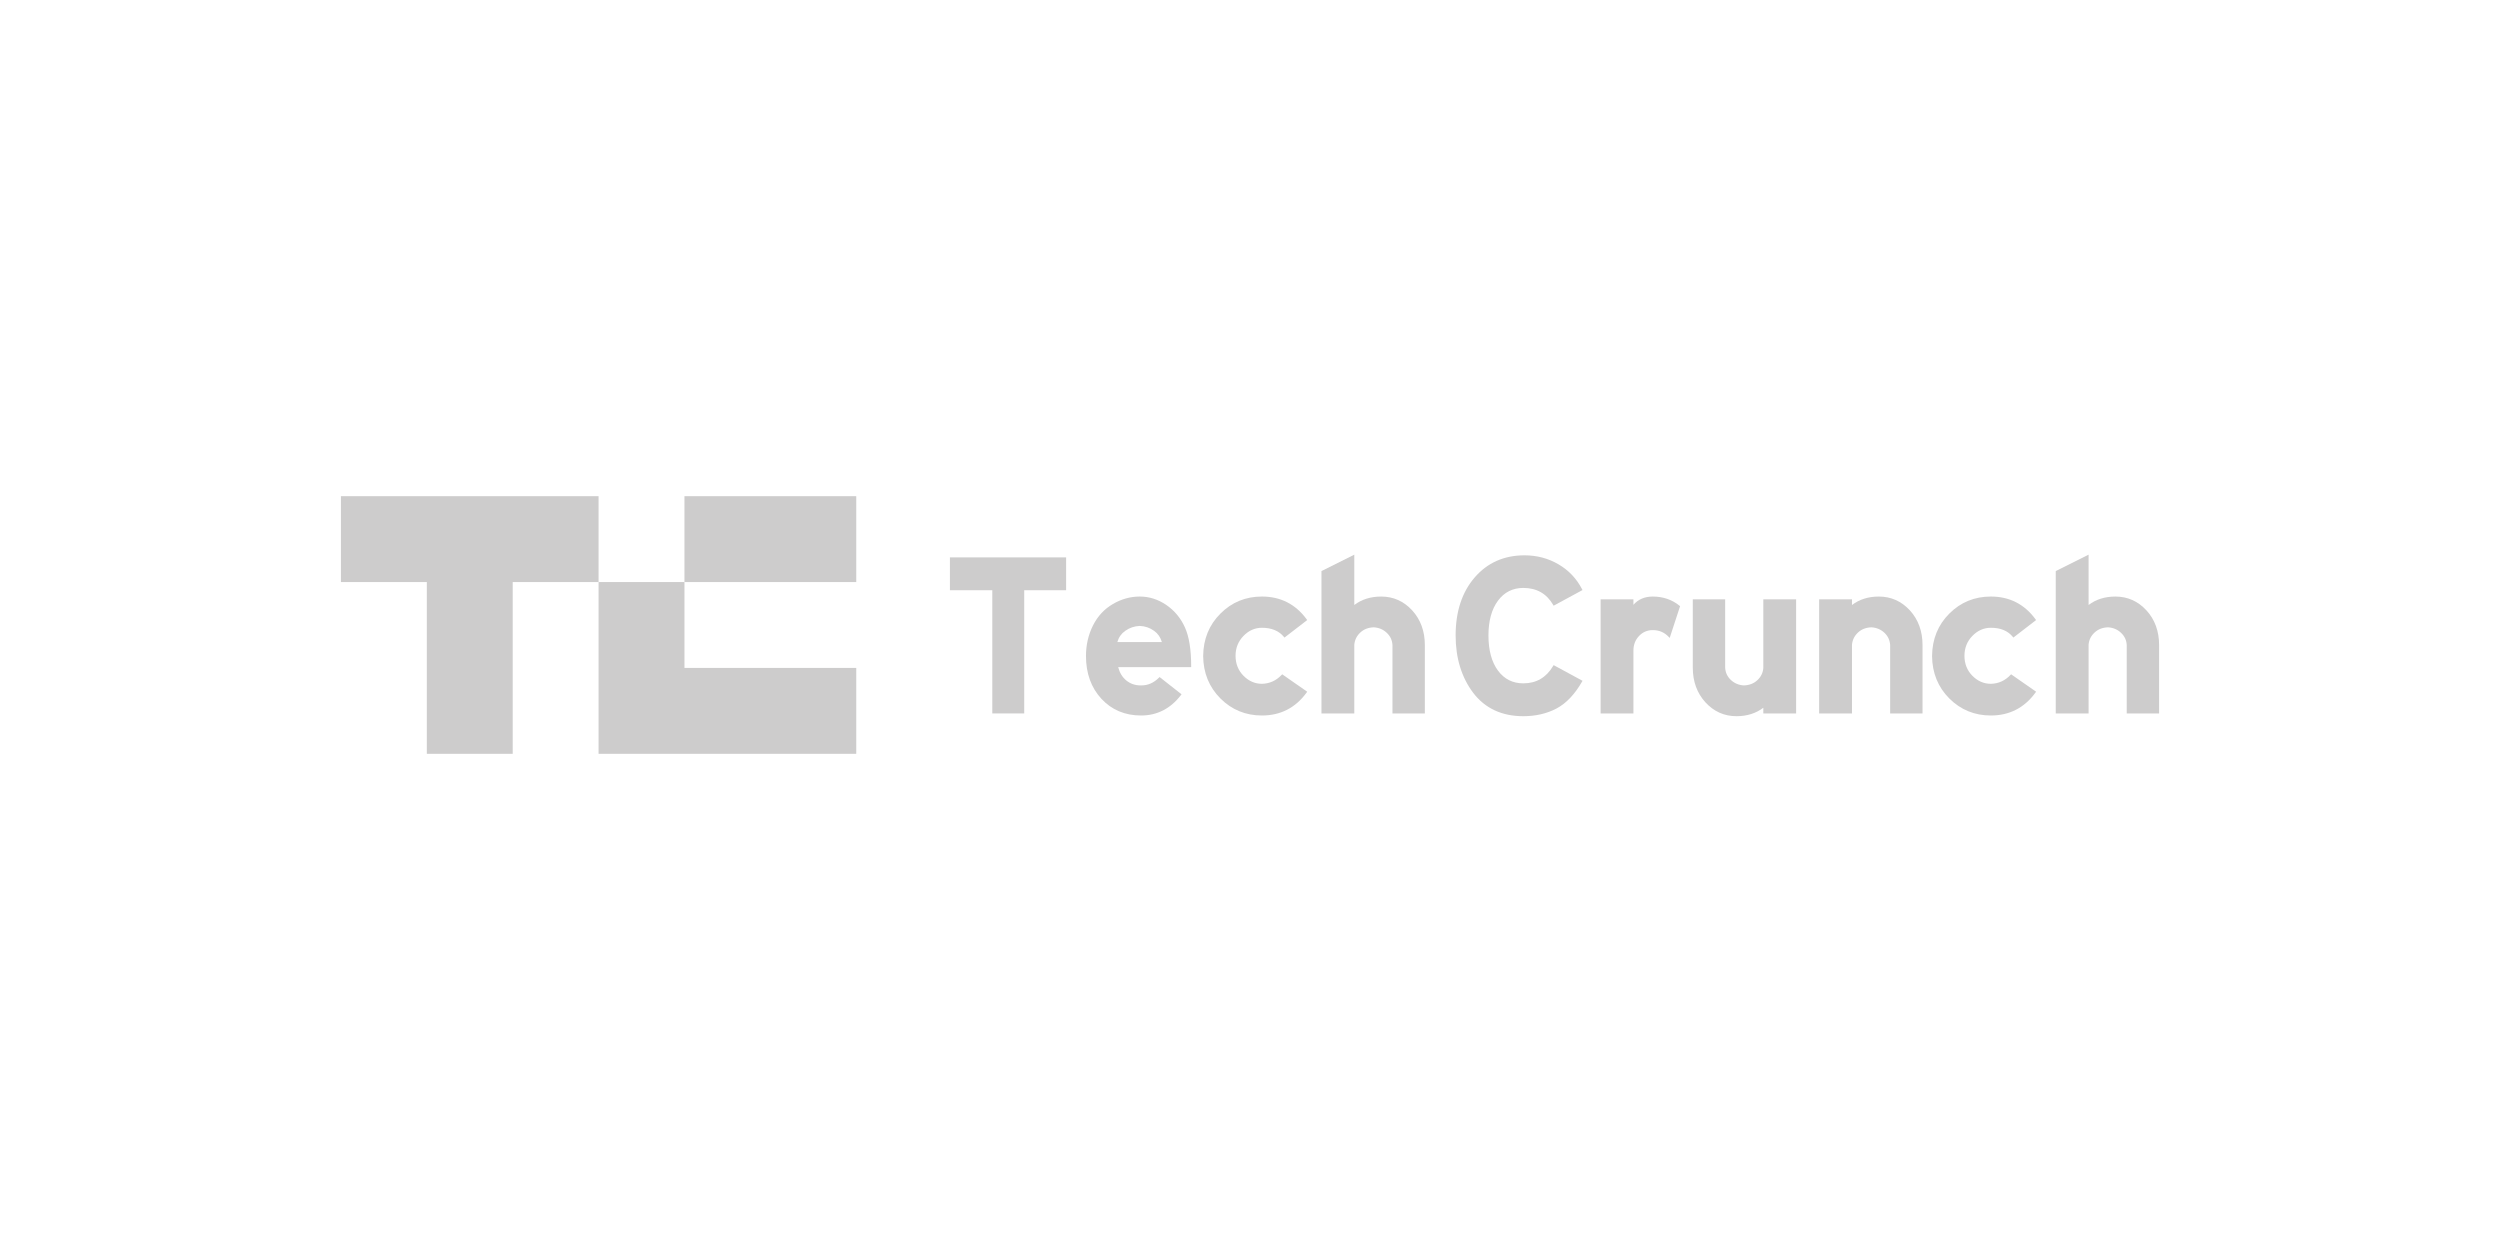
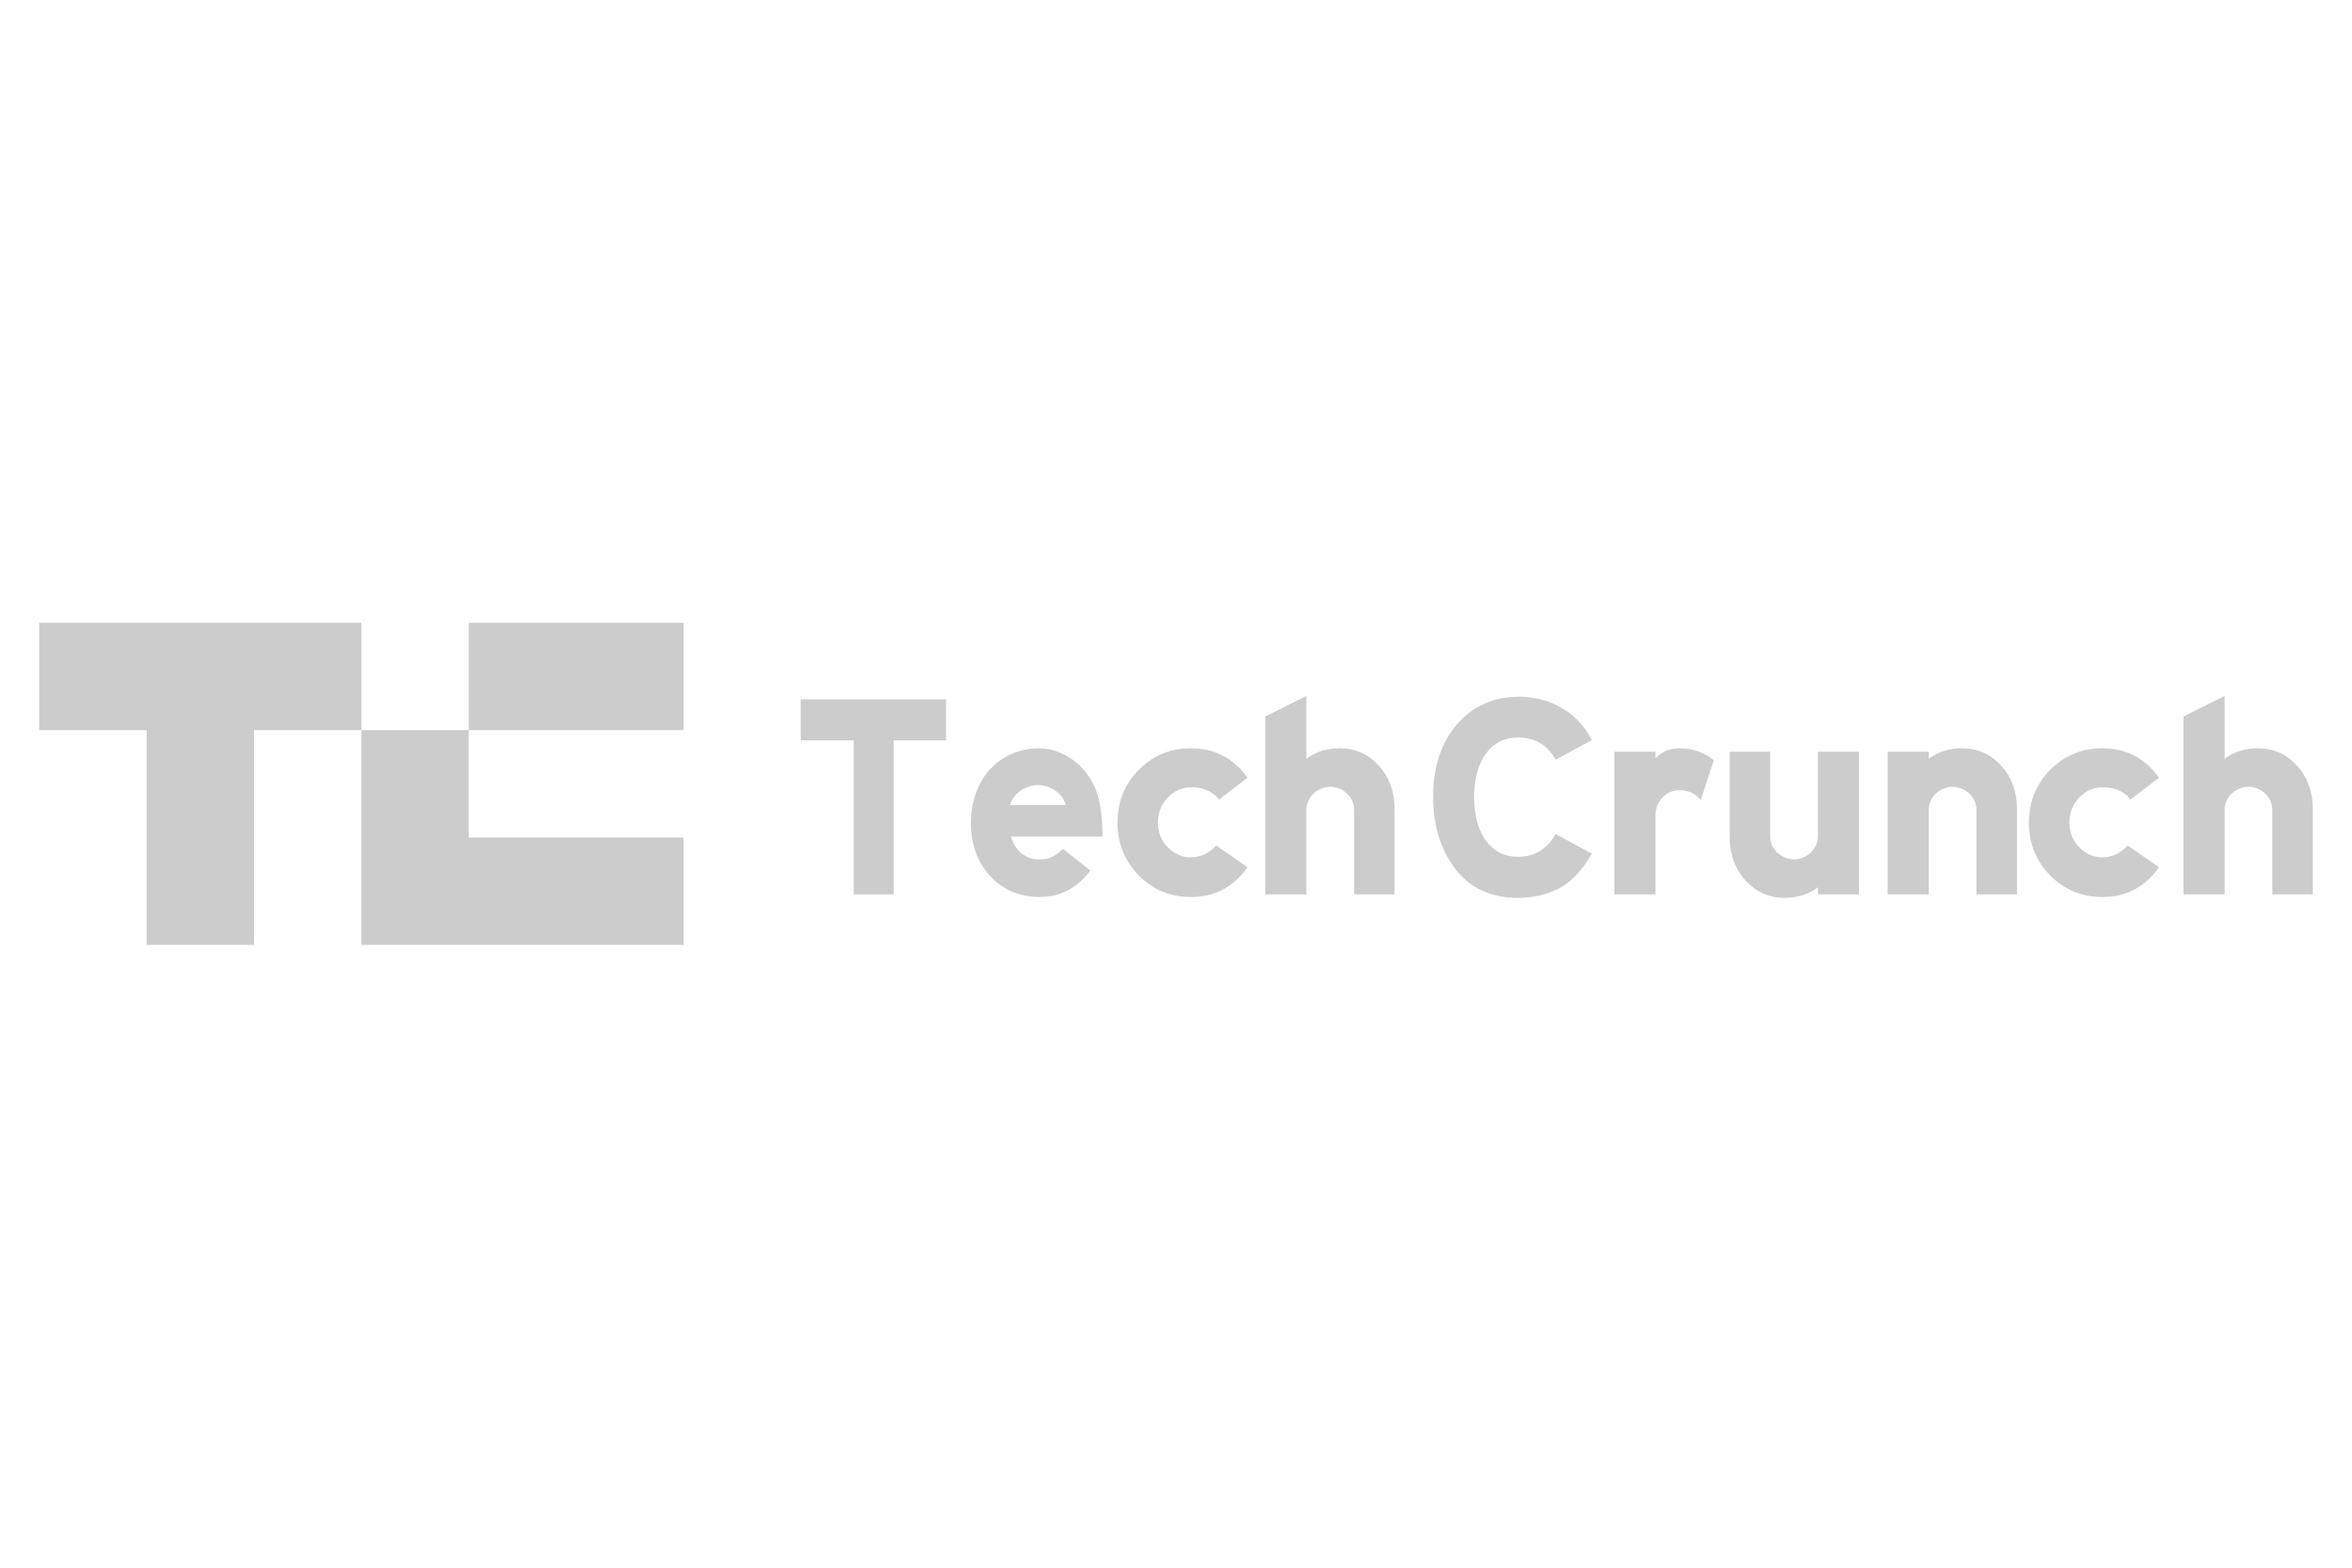
- <svg xmlns="http://www.w3.org/2000/svg" version="1.1" id="Layer_1" x="0px" y="0px" width="200px" height="100px" viewBox="0 -10 200 100" enable-background="new 0 -10 200 100" xml:space="preserve">
+ <svg xmlns="http://www.w3.org/2000/svg" version="1.1" id="Layer_1" x="0px" y="0px" width="150px" height="100px" viewBox="25 0 150 100" enable-background="new 25 0 150 100" xml:space="preserve">
  <g>
    <g>
      <g>
-         <polygon fill="#CDCCCC" points="75.993,37.218 79.384,37.218 79.384,47.075 81.937,47.075 81.937,37.218 85.29,37.218      85.29,34.591 75.993,34.591    " />
-         <path fill="#CDCCCC" d="M93.305,38.398c-0.652-0.447-1.368-0.675-2.127-0.675c-0.747,0-1.469,0.202-2.149,0.599     c-0.685,0.399-1.221,0.979-1.593,1.722c-0.371,0.74-0.558,1.562-0.558,2.438c0,1.383,0.414,2.533,1.232,3.419     c0.821,0.889,1.889,1.339,3.179,1.339c1.279,0,2.351-0.548,3.182-1.628l0.052-0.068l-1.697-1.335l-0.061-0.046l-0.053,0.054     c-0.416,0.414-0.876,0.616-1.407,0.616h-0.057c-0.439,0-0.827-0.135-1.151-0.402c-0.312-0.258-0.528-0.613-0.642-1.059h5.839     v-0.085c0-1.325-0.168-2.369-0.504-3.104C94.457,39.444,93.957,38.845,93.305,38.398z M90.019,40.467     c0.348-0.245,0.737-0.378,1.16-0.392c0.423,0.014,0.808,0.146,1.148,0.392c0.31,0.222,0.511,0.516,0.622,0.897h-3.561     C89.494,40.988,89.706,40.688,90.019,40.467z" />
-         <path fill="#CDCCCC" d="M102.576,43.944l-0.051,0.053c-0.436,0.459-0.963,0.695-1.571,0.707c-0.559,0-1.056-0.217-1.475-0.643     c-0.422-0.427-0.635-0.965-0.635-1.598c0-0.621,0.213-1.156,0.635-1.589c0.419-0.434,0.917-0.652,1.475-0.652     c0.764,0,1.354,0.243,1.749,0.718l0.055,0.066l1.818-1.401l-0.051-0.07c-0.881-1.201-2.082-1.812-3.571-1.812     c-1.3,0-2.418,0.458-3.318,1.364c-0.906,0.901-1.371,2.044-1.383,3.395c0.012,1.35,0.477,2.491,1.383,3.396     c0.9,0.903,2.019,1.362,3.318,1.362c1.491,0,2.69-0.618,3.571-1.831l0.051-0.072l-1.939-1.35L102.576,43.944z" />
-         <path fill="#CDCCCC" d="M110.494,37.724c-0.842,0-1.564,0.228-2.15,0.675v-4.026l-2.58,1.29l-0.047,0.023v11.39h2.627v-5.502     c0.035-0.379,0.195-0.707,0.479-0.97c0.281-0.266,0.648-0.406,1.08-0.418c0.406,0.024,0.754,0.17,1.035,0.437     c0.287,0.268,0.436,0.59,0.459,0.979v5.474h2.59v-5.474c0-1.104-0.34-2.035-1.01-2.77     C112.303,38.097,111.469,37.724,110.494,37.724z" />
-         <path fill="#CDCCCC" d="M124.248,43.28c-0.543,0.921-1.344,1.388-2.383,1.388c-0.846,0-1.527-0.343-2.027-1.019     c-0.506-0.684-0.762-1.631-0.762-2.816c0-1.161,0.256-2.095,0.762-2.778c0.5-0.677,1.184-1.021,2.027-1.021     c1.062,0,1.865,0.455,2.383,1.35l0.043,0.072l2.309-1.252l-0.039-0.074c-0.434-0.842-1.066-1.509-1.885-1.986     c-0.814-0.477-1.727-0.718-2.717-0.718c-1.633,0-2.973,0.596-3.986,1.771c-1.012,1.172-1.523,2.729-1.523,4.636     c0,1.818,0.475,3.363,1.408,4.596c0.943,1.237,2.291,1.867,4.008,1.867c0.986,0,1.879-0.207,2.654-0.615     c0.773-0.411,1.459-1.13,2.039-2.141l0.043-0.076l-2.311-1.254L124.248,43.28z" />
-         <path fill="#CDCCCC" d="M132.219,37.724c-0.643,0-1.162,0.223-1.545,0.66v-0.439h-2.625v9.131h2.625v-5.033     c0-0.452,0.146-0.837,0.436-1.15c0.285-0.311,0.648-0.474,1.076-0.485h0.045c0.49,0,0.908,0.176,1.246,0.522l0.098,0.104     l0.832-2.54l-0.045-0.037C133.764,37.971,133.041,37.724,132.219,37.724z" />
-         <path fill="#CDCCCC" d="M141.066,43.444c-0.033,0.383-0.189,0.703-0.477,0.971c-0.283,0.266-0.648,0.405-1.082,0.418     c-0.404-0.021-0.752-0.17-1.037-0.435c-0.285-0.269-0.434-0.591-0.457-0.983v-5.471h-2.59v5.471c0,1.105,0.34,2.037,1.01,2.771     c0.674,0.735,1.508,1.11,2.484,1.11c0.838,0,1.561-0.228,2.148-0.676v0.455h2.625v-9.131h-2.625v5.5     C141.065,43.444,141.066,43.444,141.066,43.444z" />
-         <path fill="#CDCCCC" d="M150.309,37.724c-0.842,0-1.564,0.228-2.15,0.675v-0.454h-2.627v9.131h2.627v-5.502     c0.037-0.385,0.193-0.702,0.479-0.97c0.281-0.266,0.646-0.406,1.08-0.418c0.404,0.024,0.752,0.17,1.037,0.437     c0.281,0.265,0.434,0.597,0.457,0.979v5.474h2.59v-5.474c0-1.104-0.34-2.036-1.01-2.77     C152.117,38.097,151.281,37.724,150.309,37.724z" />
-         <path fill="#CDCCCC" d="M160.887,43.944l-0.051,0.053c-0.434,0.459-0.961,0.695-1.568,0.707c-0.561,0-1.059-0.217-1.479-0.643     c-0.42-0.425-0.633-0.963-0.633-1.598c0-0.621,0.213-1.156,0.633-1.589c0.422-0.434,0.918-0.652,1.479-0.652     c0.773,0,1.346,0.235,1.75,0.719l0.051,0.065l1.818-1.401l-0.051-0.07c-0.881-1.201-2.08-1.812-3.568-1.812     c-1.301,0-2.418,0.458-3.322,1.364c-0.904,0.901-1.369,2.044-1.381,3.395c0.012,1.35,0.477,2.492,1.381,3.396     s2.021,1.362,3.322,1.362c1.488,0,2.689-0.618,3.568-1.831l0.053-0.072l-1.939-1.35L160.887,43.944z" />
-         <path fill="#CDCCCC" d="M171.717,38.832c-0.674-0.735-1.508-1.108-2.482-1.108c-0.842,0-1.564,0.228-2.148,0.675v-4.026     l-2.58,1.29l-0.047,0.023v11.39h2.627v-5.502c0.033-0.385,0.189-0.702,0.477-0.97c0.281-0.266,0.648-0.406,1.082-0.418     c0.402,0.024,0.754,0.17,1.033,0.437c0.287,0.268,0.438,0.59,0.459,0.979v5.474h2.59v-5.474     C172.727,40.498,172.389,39.566,171.717,38.832z" />
+         <polygon fill="#CDCCCC" points="76.067,47.227 79.447,47.227 79.447,57.053 81.993,57.053 81.993,47.227 85.335,47.227      85.335,44.608 76.067,44.608    " />
+         <path fill="#CDCCCC" d="M93.326,48.403c-0.65-0.445-1.364-0.672-2.12-0.672c-0.745,0-1.465,0.201-2.143,0.597     c-0.682,0.397-1.217,0.975-1.587,1.716c-0.37,0.737-0.557,1.557-0.557,2.431c0,1.379,0.413,2.525,1.229,3.407     c0.819,0.887,1.883,1.336,3.169,1.336c1.275,0,2.344-0.547,3.172-1.624l0.052-0.067l-1.692-1.33l-0.061-0.046l-0.053,0.053     c-0.415,0.413-0.874,0.615-1.402,0.615h-0.058c-0.437,0-0.825-0.135-1.147-0.4c-0.312-0.258-0.526-0.611-0.64-1.057h5.82v-0.085     c0-1.32-0.167-2.361-0.502-3.094C94.474,49.446,93.975,48.848,93.326,48.403z M90.05,50.465c0.347-0.244,0.734-0.377,1.157-0.39     c0.421,0.013,0.805,0.146,1.144,0.39c0.31,0.222,0.509,0.514,0.62,0.895h-3.549C89.526,50.985,89.737,50.686,90.05,50.465z" />
+         <path fill="#CDCCCC" d="M102.567,53.931l-0.051,0.054c-0.436,0.458-0.96,0.692-1.566,0.705c-0.557,0-1.052-0.217-1.47-0.642     c-0.42-0.426-0.634-0.962-0.634-1.593c0-0.619,0.213-1.152,0.634-1.584c0.418-0.433,0.914-0.649,1.47-0.649     c0.761,0,1.351,0.242,1.743,0.715l0.055,0.066l1.812-1.396l-0.05-0.07c-0.879-1.197-2.076-1.806-3.561-1.806     c-1.296,0-2.411,0.457-3.307,1.359c-0.903,0.898-1.367,2.037-1.379,3.385c0.013,1.346,0.476,2.482,1.379,3.385     c0.896,0.9,2.012,1.358,3.307,1.358c1.486,0,2.682-0.616,3.561-1.825l0.05-0.072l-1.933-1.347L102.567,53.931z" />
+         <path fill="#CDCCCC" d="M110.46,47.731c-0.839,0-1.56,0.227-2.144,0.672v-4.013l-2.571,1.286l-0.047,0.023v11.354h2.618v-5.484     c0.035-0.378,0.195-0.705,0.479-0.968c0.279-0.265,0.646-0.404,1.075-0.416c0.405,0.024,0.753,0.169,1.032,0.436     c0.286,0.267,0.436,0.588,0.457,0.976v5.457h2.582v-5.457c0-1.1-0.339-2.028-1.007-2.761     C112.264,48.103,111.432,47.731,110.46,47.731z" />
+         <path fill="#CDCCCC" d="M124.171,53.27c-0.541,0.919-1.339,1.384-2.375,1.384c-0.843,0-1.522-0.342-2.021-1.017     c-0.504-0.682-0.759-1.625-0.759-2.807c0-1.157,0.255-2.088,0.759-2.769c0.499-0.675,1.181-1.018,2.021-1.018     c1.059,0,1.859,0.454,2.375,1.345l0.043,0.072l2.302-1.248l-0.039-0.074c-0.433-0.839-1.062-1.504-1.879-1.979     c-0.812-0.476-1.722-0.716-2.708-0.716c-1.628,0-2.964,0.594-3.975,1.766c-1.008,1.168-1.518,2.72-1.518,4.621     c0,1.812,0.474,3.353,1.403,4.583c0.94,1.232,2.283,1.86,3.996,1.86c0.982,0,1.873-0.207,2.645-0.612     c0.771-0.411,1.455-1.128,2.033-2.136l0.043-0.075l-2.304-1.25L124.171,53.27z" />
+         <path fill="#CDCCCC" d="M132.117,47.731c-0.641,0-1.158,0.222-1.54,0.657v-0.438h-2.617v9.103h2.617v-5.018     c0-0.45,0.146-0.834,0.434-1.146c0.284-0.31,0.646-0.472,1.073-0.483h0.045c0.488,0,0.905,0.175,1.242,0.52l0.098,0.104     l0.83-2.532l-0.046-0.037C133.657,47.978,132.937,47.731,132.117,47.731z" />
+         <path fill="#CDCCCC" d="M140.937,53.433c-0.032,0.383-0.188,0.701-0.476,0.969c-0.281,0.266-0.646,0.404-1.079,0.417     c-0.401-0.021-0.749-0.17-1.032-0.434c-0.284-0.269-0.434-0.59-0.456-0.98V47.95h-2.582v5.454c0,1.102,0.339,2.031,1.007,2.762     c0.672,0.733,1.503,1.107,2.476,1.107c0.836,0,1.557-0.228,2.141-0.674v0.453h2.617V47.95h-2.617v5.482H140.937z" />
+         <path fill="#CDCCCC" d="M150.15,47.731c-0.839,0-1.559,0.227-2.143,0.672v-0.453h-2.619v9.103h2.619v-5.484     c0.036-0.384,0.191-0.7,0.478-0.968c0.279-0.265,0.644-0.404,1.076-0.416c0.402,0.024,0.75,0.169,1.033,0.436     c0.28,0.265,0.434,0.595,0.456,0.976v5.457h2.583v-5.457c0-1.1-0.34-2.029-1.008-2.761     C151.953,48.103,151.12,47.731,150.15,47.731z" />
+         <path fill="#CDCCCC" d="M160.695,53.931l-0.051,0.054c-0.433,0.458-0.958,0.692-1.563,0.705c-0.559,0-1.055-0.217-1.474-0.642     c-0.419-0.424-0.631-0.96-0.631-1.593c0-0.619,0.212-1.152,0.631-1.584c0.421-0.433,0.915-0.649,1.474-0.649     c0.771,0,1.342,0.234,1.745,0.717l0.05,0.064l1.813-1.396l-0.051-0.07c-0.878-1.197-2.074-1.806-3.558-1.806     c-1.297,0-2.41,0.457-3.312,1.359c-0.9,0.898-1.364,2.037-1.377,3.385c0.013,1.346,0.477,2.484,1.377,3.385     c0.901,0.901,2.015,1.358,3.312,1.358c1.483,0,2.682-0.616,3.558-1.825l0.053-0.072l-1.933-1.347L160.695,53.931z" />
+         <path fill="#CDCCCC" d="M171.491,48.835c-0.672-0.732-1.503-1.104-2.475-1.104c-0.839,0-1.559,0.227-2.141,0.672v-4.013     l-2.572,1.286l-0.047,0.023v11.354h2.619v-5.484c0.033-0.384,0.188-0.7,0.477-0.968c0.28-0.265,0.645-0.404,1.078-0.416     c0.4,0.024,0.752,0.169,1.03,0.436c0.285,0.267,0.436,0.588,0.457,0.976v5.457h2.582v-5.457     C172.498,50.497,172.161,49.567,171.491,48.835z" />
      </g>
      <g>
-         <polygon fill="#CDCCCC" points="41.017,29.694 34.146,29.694 27.273,29.694 27.273,36.564 34.146,36.564 34.146,43.434      34.146,50.306 41.017,50.306 41.017,43.434 41.017,36.564 47.885,36.564 47.885,29.694    " />
-         <polygon fill="#CDCCCC" points="68.5,36.564 68.5,29.694 61.629,29.694 54.757,29.694 54.757,36.564 61.629,36.564    " />
-         <polygon fill="#CDCCCC" points="47.885,36.564 47.885,43.434 47.885,50.306 54.757,50.306 61.629,50.306 68.5,50.306      68.5,43.434 61.629,43.434 54.757,43.434 54.757,36.564    " />
+         <polygon fill="#CDCCCC" points="41.201,39.726 34.352,39.726 27.5,39.726 27.5,46.575 34.352,46.575 34.352,53.423      34.352,60.274 41.201,60.274 41.201,53.423 41.201,46.575 48.047,46.575 48.047,39.726    " />
+         <polygon fill="#CDCCCC" points="68.598,46.575 68.598,39.726 61.748,39.726 54.897,39.726 54.897,46.575 61.748,46.575    " />
+         <polygon fill="#CDCCCC" points="48.047,46.575 48.047,53.423 48.047,60.274 54.897,60.274 61.748,60.274 68.598,60.274      68.598,53.423 61.748,53.423 54.897,53.423 54.897,46.575    " />
      </g>
    </g>
  </g>
</svg>
